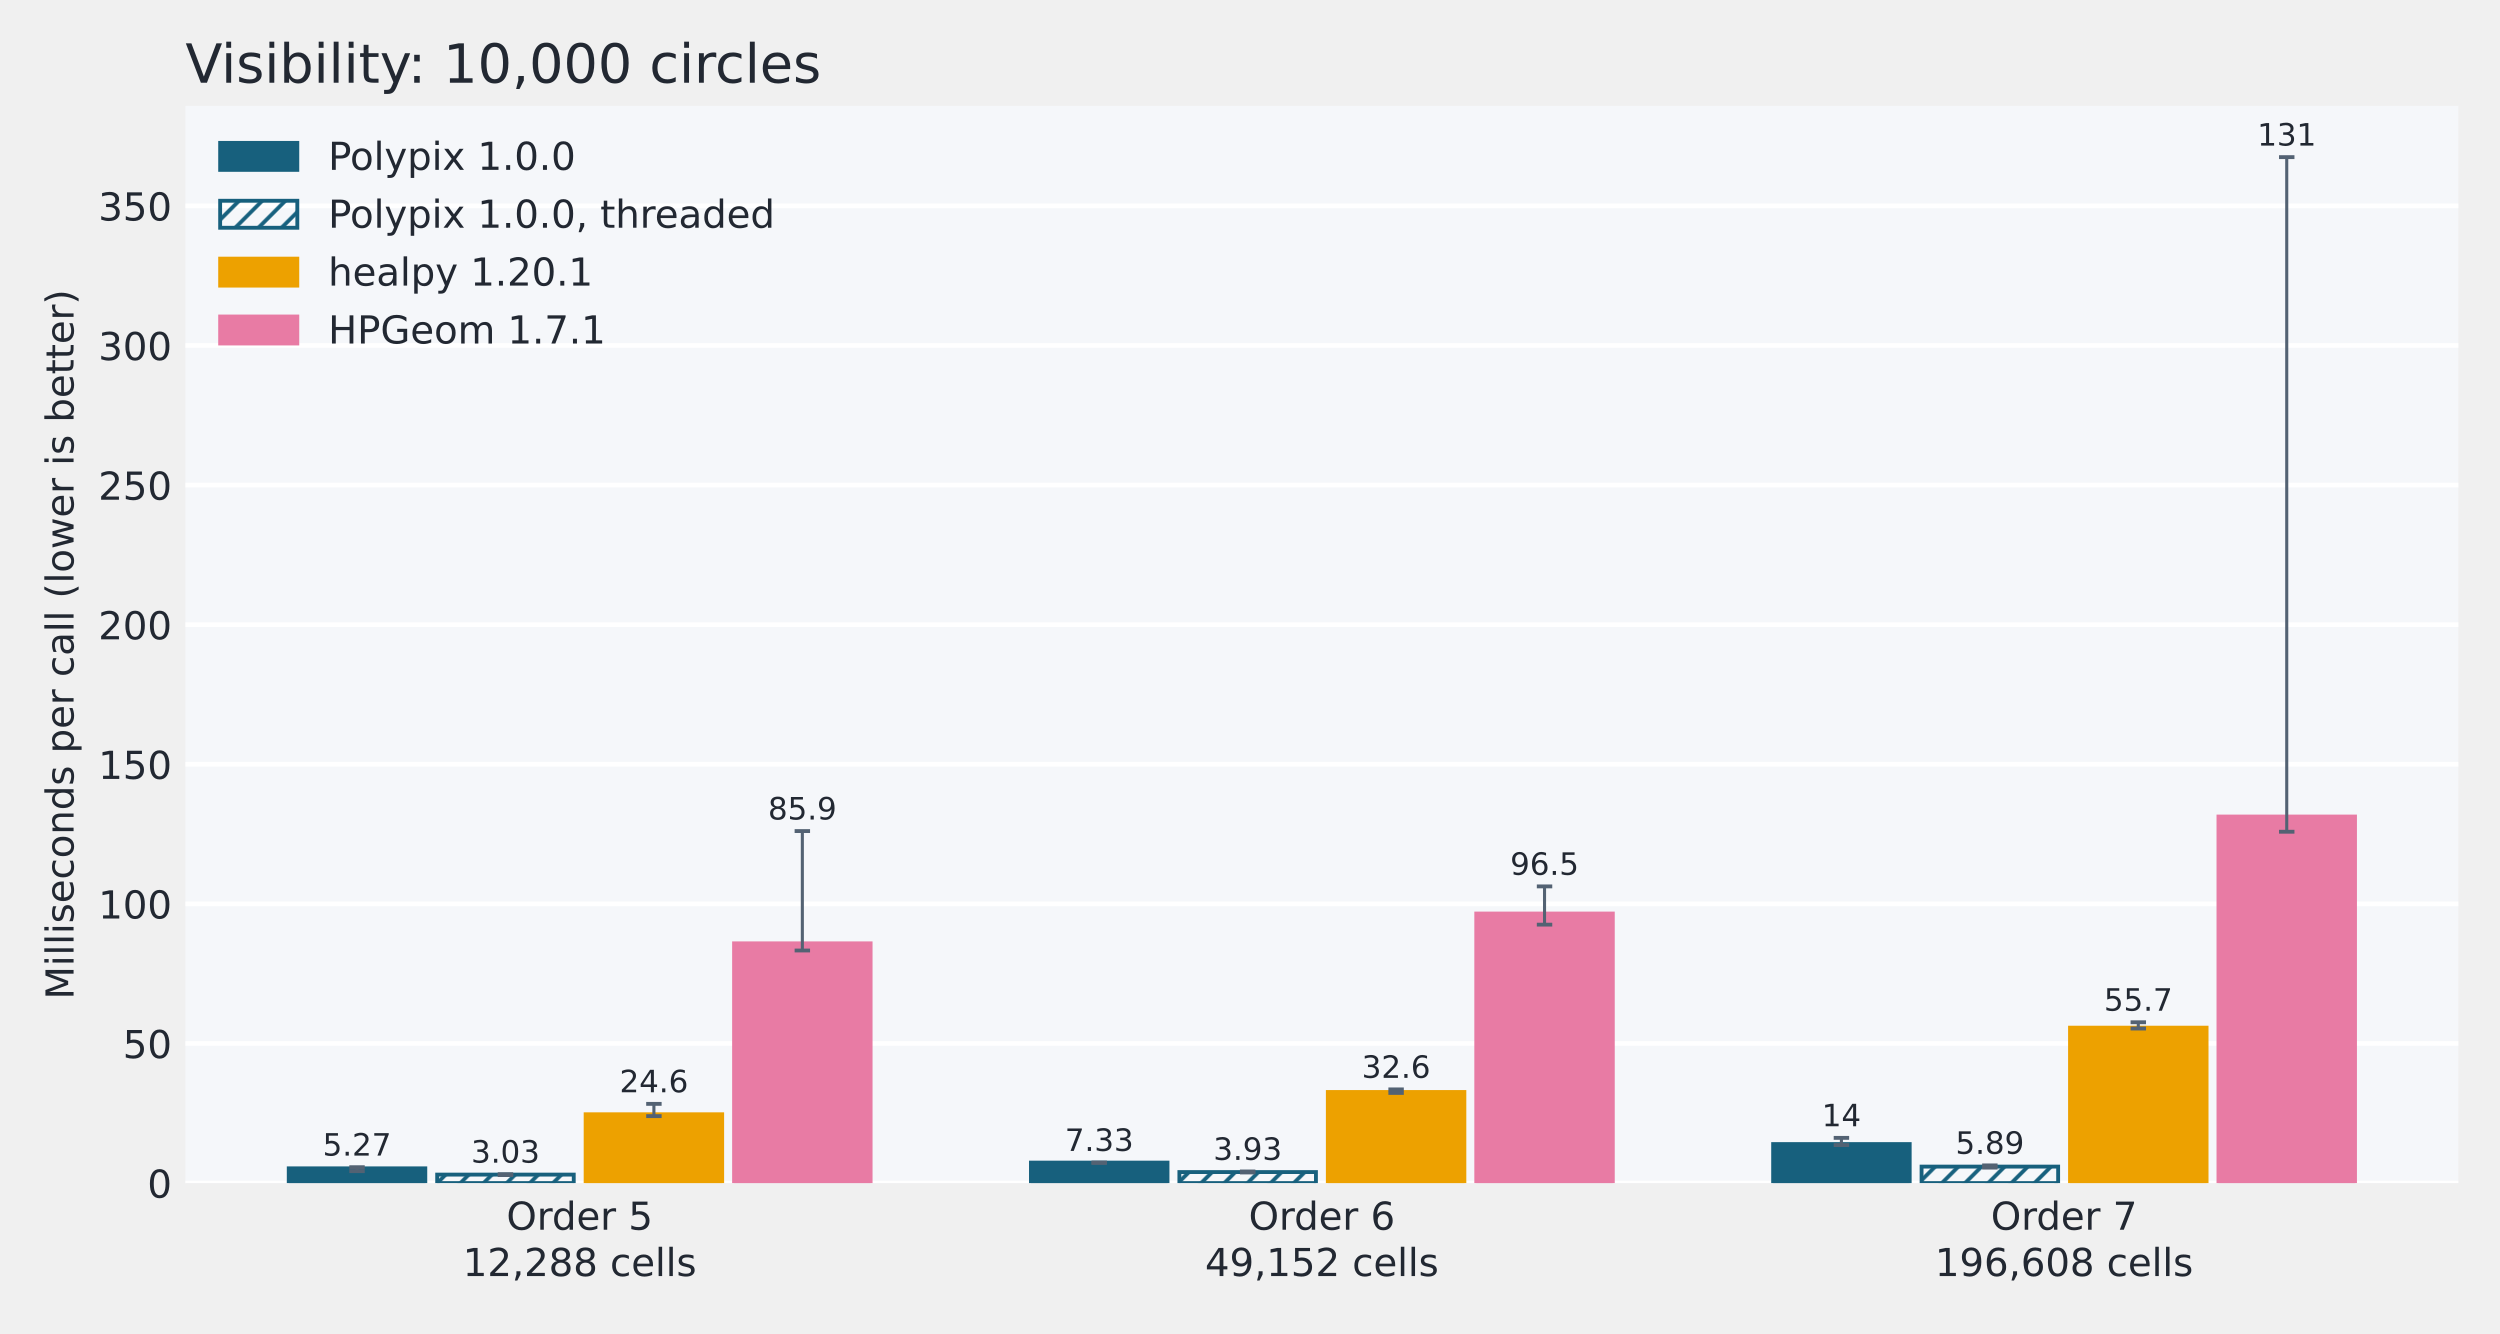
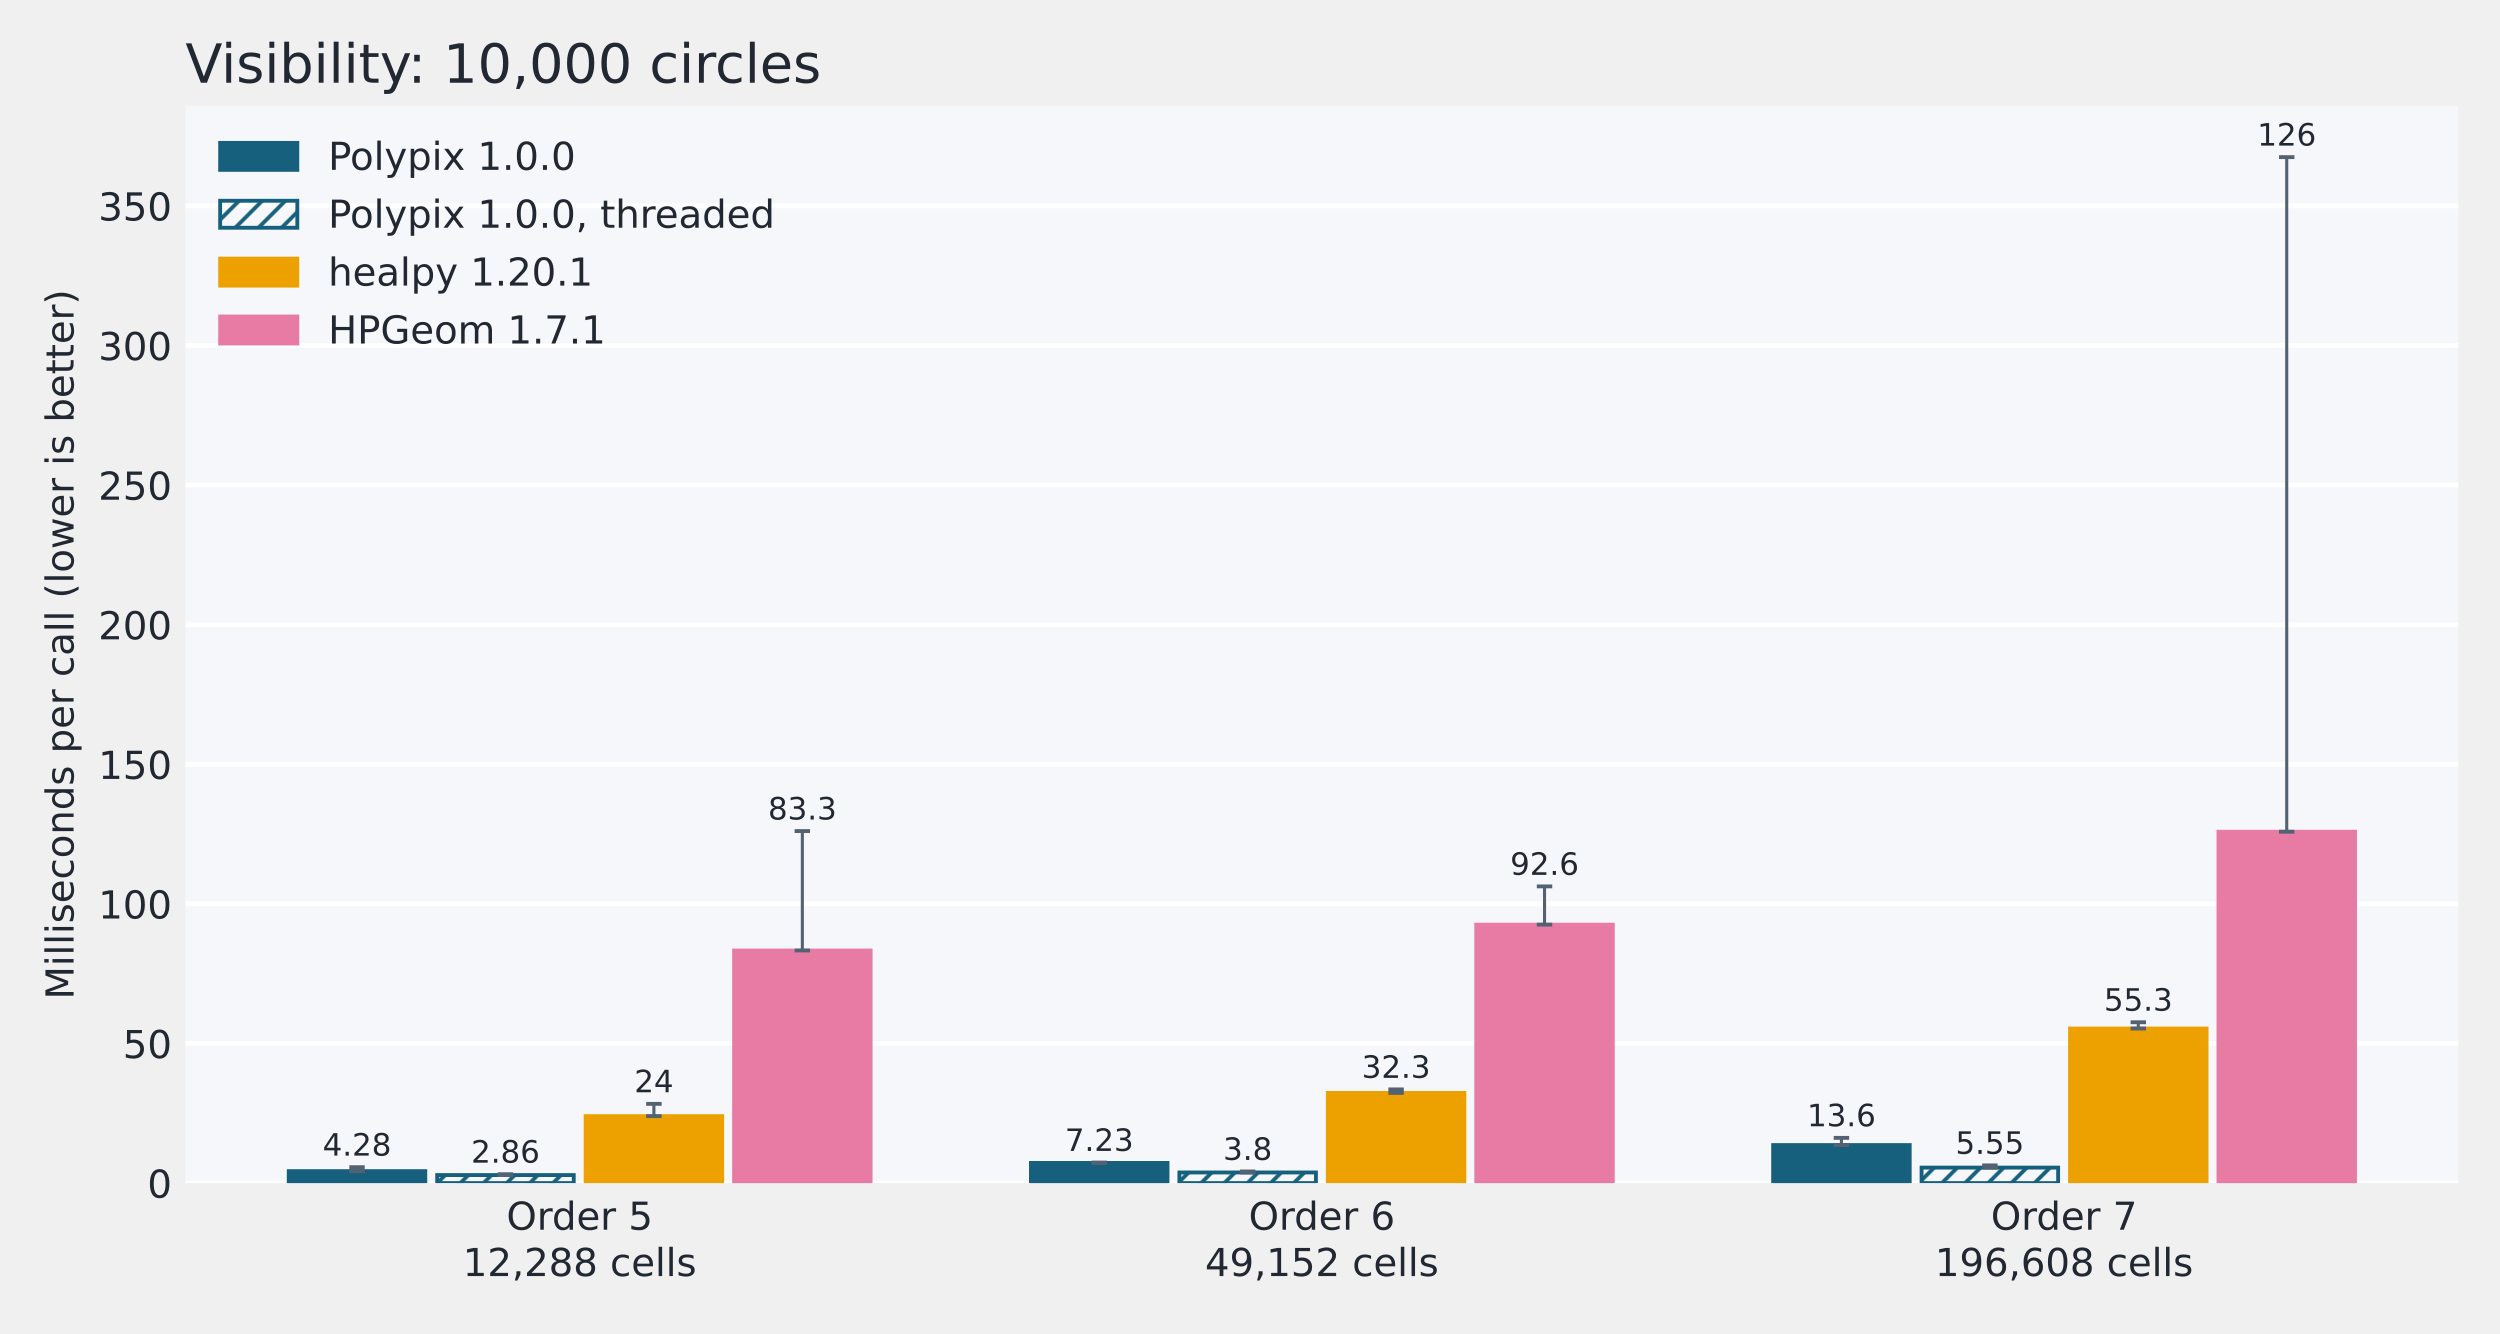
<svg xmlns="http://www.w3.org/2000/svg" xmlns:xlink="http://www.w3.org/1999/xlink" width="648pt" height="345.6pt" viewBox="0 0 648 345.6" version="1.1">
  <defs>
    <style type="text/css">*{stroke-linejoin: round; stroke-linecap: butt}</style>
  </defs>
  <g id="figure_1">
    <g id="patch_1">
      <path d="M 0 345.6  L 648 345.6  L 648 0  L 0 0  L 0 345.6  z " style="fill: none" />
    </g>
    <g id="axes_1">
      <g id="patch_2">
        <path d="M 48.062 306.651  L 637.2 306.651  L 637.2 27.437  L 48.062 27.437  z " style="fill: #f5f7fa" />
      </g>
      <g id="matplotlib.axis_1">
        <g id="xtick_1">
          <g id="line2d_1" />
          <g id="text_1">
            <text style="font-size: 10px; font-family: 'DejaVu Sans', 'Bitstream Vera Sans', 'Computer Modern Sans Serif', 'Lucida Grande', 'Verdana', 'Geneva', 'Lucid', 'Arial', 'Helvetica', 'Avant Garde', sans-serif; fill: #222832" transform="translate(131.2729 318.7508)">Order 5</text>
            <text style="font-size: 10px; font-family: 'DejaVu Sans', 'Bitstream Vera Sans', 'Computer Modern Sans Serif', 'Lucida Grande', 'Verdana', 'Geneva', 'Lucid', 'Arial', 'Helvetica', 'Avant Garde', sans-serif; fill: #222832" transform="translate(119.9604 330.7536)">12,288 cells</text>
          </g>
        </g>
        <g id="xtick_2">
          <g id="line2d_2" />
          <g id="text_2">
            <text style="font-size: 10px; font-family: 'DejaVu Sans', 'Bitstream Vera Sans', 'Computer Modern Sans Serif', 'Lucida Grande', 'Verdana', 'Geneva', 'Lucid', 'Arial', 'Helvetica', 'Avant Garde', sans-serif; fill: #222832" transform="translate(323.6507 318.7508)">Order 6</text>
            <text style="font-size: 10px; font-family: 'DejaVu Sans', 'Bitstream Vera Sans', 'Computer Modern Sans Serif', 'Lucida Grande', 'Verdana', 'Geneva', 'Lucid', 'Arial', 'Helvetica', 'Avant Garde', sans-serif; fill: #222832" transform="translate(312.3382 330.7536)">49,152 cells</text>
          </g>
        </g>
        <g id="xtick_3">
          <g id="line2d_3" />
          <g id="text_3">
            <text style="font-size: 10px; font-family: 'DejaVu Sans', 'Bitstream Vera Sans', 'Computer Modern Sans Serif', 'Lucida Grande', 'Verdana', 'Geneva', 'Lucid', 'Arial', 'Helvetica', 'Avant Garde', sans-serif; fill: #222832" transform="translate(516.0285 318.7508)">Order 7</text>
            <text style="font-size: 10px; font-family: 'DejaVu Sans', 'Bitstream Vera Sans', 'Computer Modern Sans Serif', 'Lucida Grande', 'Verdana', 'Geneva', 'Lucid', 'Arial', 'Helvetica', 'Avant Garde', sans-serif; fill: #222832" transform="translate(501.5347 330.7536)">196,608 cells</text>
          </g>
        </g>
      </g>
      <g id="matplotlib.axis_2">
        <g id="ytick_1">
          <g id="line2d_4">
            <path d="M 48.062 306.651  L 637.2 306.651  " clip-path="url(#pad7b4c3ce9)" style="fill: none; stroke: #ffffff; stroke-width: 1.2; stroke-linecap: square" />
          </g>
          <g id="line2d_5" />
          <g id="text_4">
            <text style="font-size: 10px; font-family: 'DejaVu Sans', 'Bitstream Vera Sans', 'Computer Modern Sans Serif', 'Lucida Grande', 'Verdana', 'Geneva', 'Lucid', 'Arial', 'Helvetica', 'Avant Garde', sans-serif; text-anchor: end; fill: #222832" x="44.562" y="310.45" transform="rotate(-0 44.56234 310.4502)">0</text>
          </g>
        </g>
        <g id="ytick_2">
          <g id="line2d_6">
            <path d="M 48.062 270.467  L 637.2 270.467  " clip-path="url(#pad7b4c3ce9)" style="fill: none; stroke: #ffffff; stroke-width: 1.2; stroke-linecap: square" />
          </g>
          <g id="line2d_7" />
          <g id="text_5">
            <text style="font-size: 10px; font-family: 'DejaVu Sans', 'Bitstream Vera Sans', 'Computer Modern Sans Serif', 'Lucida Grande', 'Verdana', 'Geneva', 'Lucid', 'Arial', 'Helvetica', 'Avant Garde', sans-serif; text-anchor: end; fill: #222832" x="44.562" y="274.266" transform="rotate(-0 44.56234 274.2657)">50</text>
          </g>
        </g>
        <g id="ytick_3">
          <g id="line2d_8">
            <path d="M 48.062 234.282  L 637.2 234.282  " clip-path="url(#pad7b4c3ce9)" style="fill: none; stroke: #ffffff; stroke-width: 1.2; stroke-linecap: square" />
          </g>
          <g id="line2d_9" />
          <g id="text_6">
            <text style="font-size: 10px; font-family: 'DejaVu Sans', 'Bitstream Vera Sans', 'Computer Modern Sans Serif', 'Lucida Grande', 'Verdana', 'Geneva', 'Lucid', 'Arial', 'Helvetica', 'Avant Garde', sans-serif; text-anchor: end; fill: #222832" x="44.562" y="238.081" transform="rotate(-0 44.56234 238.0812)">100</text>
          </g>
        </g>
        <g id="ytick_4">
          <g id="line2d_10">
            <path d="M 48.062 198.098  L 637.2 198.098  " clip-path="url(#pad7b4c3ce9)" style="fill: none; stroke: #ffffff; stroke-width: 1.2; stroke-linecap: square" />
          </g>
          <g id="line2d_11" />
          <g id="text_7">
            <text style="font-size: 10px; font-family: 'DejaVu Sans', 'Bitstream Vera Sans', 'Computer Modern Sans Serif', 'Lucida Grande', 'Verdana', 'Geneva', 'Lucid', 'Arial', 'Helvetica', 'Avant Garde', sans-serif; text-anchor: end; fill: #222832" x="44.562" y="201.897" transform="rotate(-0 44.56234 201.8968)">150</text>
          </g>
        </g>
        <g id="ytick_5">
          <g id="line2d_12">
            <path d="M 48.062 161.913  L 637.2 161.913  " clip-path="url(#pad7b4c3ce9)" style="fill: none; stroke: #ffffff; stroke-width: 1.2; stroke-linecap: square" />
          </g>
          <g id="line2d_13" />
          <g id="text_8">
            <text style="font-size: 10px; font-family: 'DejaVu Sans', 'Bitstream Vera Sans', 'Computer Modern Sans Serif', 'Lucida Grande', 'Verdana', 'Geneva', 'Lucid', 'Arial', 'Helvetica', 'Avant Garde', sans-serif; text-anchor: end; fill: #222832" x="44.562" y="165.712" transform="rotate(-0 44.56234 165.7123)">200</text>
          </g>
        </g>
        <g id="ytick_6">
          <g id="line2d_14">
            <path d="M 48.062 125.729  L 637.2 125.729  " clip-path="url(#pad7b4c3ce9)" style="fill: none; stroke: #ffffff; stroke-width: 1.2; stroke-linecap: square" />
          </g>
          <g id="line2d_15" />
          <g id="text_9">
            <text style="font-size: 10px; font-family: 'DejaVu Sans', 'Bitstream Vera Sans', 'Computer Modern Sans Serif', 'Lucida Grande', 'Verdana', 'Geneva', 'Lucid', 'Arial', 'Helvetica', 'Avant Garde', sans-serif; text-anchor: end; fill: #222832" x="44.562" y="129.528" transform="rotate(-0 44.56234 129.5278)">250</text>
          </g>
        </g>
        <g id="ytick_7">
          <g id="line2d_16">
            <path d="M 48.062 89.544  L 637.2 89.544  " clip-path="url(#pad7b4c3ce9)" style="fill: none; stroke: #ffffff; stroke-width: 1.2; stroke-linecap: square" />
          </g>
          <g id="line2d_17" />
          <g id="text_10">
            <text style="font-size: 10px; font-family: 'DejaVu Sans', 'Bitstream Vera Sans', 'Computer Modern Sans Serif', 'Lucida Grande', 'Verdana', 'Geneva', 'Lucid', 'Arial', 'Helvetica', 'Avant Garde', sans-serif; text-anchor: end; fill: #222832" x="44.562" y="93.343" transform="rotate(-0 44.56234 93.34327)">300</text>
          </g>
        </g>
        <g id="ytick_8">
          <g id="line2d_18">
            <path d="M 48.062 53.36  L 637.2 53.36  " clip-path="url(#pad7b4c3ce9)" style="fill: none; stroke: #ffffff; stroke-width: 1.2; stroke-linecap: square" />
          </g>
          <g id="line2d_19" />
          <g id="text_11">
            <text style="font-size: 10px; font-family: 'DejaVu Sans', 'Bitstream Vera Sans', 'Computer Modern Sans Serif', 'Lucida Grande', 'Verdana', 'Geneva', 'Lucid', 'Arial', 'Helvetica', 'Avant Garde', sans-serif; text-anchor: end; fill: #222832" x="44.562" y="57.159" transform="rotate(-0 44.56234 57.15878)">350</text>
          </g>
        </g>
        <g id="text_12">
          <text style="font-size: 10px; font-family: 'DejaVu Sans', 'Bitstream Vera Sans', 'Computer Modern Sans Serif', 'Lucida Grande', 'Verdana', 'Geneva', 'Lucid', 'Arial', 'Helvetica', 'Avant Garde', sans-serif; text-anchor: middle; fill: #222832" x="19.073" y="167.044" transform="rotate(-90 19.0725 167.0441)">Milliseconds per call (lower is better)</text>
        </g>
      </g>
      <g id="patch_3">
-         <path d="M 74.841 306.651  L 110.239 306.651  L 110.239 302.837  L 74.841 302.837  z " clip-path="url(#pad7b4c3ce9)" style="fill: #17607d; stroke: #17607d; stroke-linejoin: miter" />
+         <path d="M 74.841 306.651  L 110.239 306.651  L 110.239 303.557  L 74.841 303.557  z " clip-path="url(#pad7b4c3ce9)" style="fill: #17607d; stroke: #17607d; stroke-linejoin: miter" />
      </g>
      <g id="patch_4">
-         <path d="M 267.219 306.651  L 302.617 306.651  L 302.617 301.348  L 267.219 301.348  z " clip-path="url(#pad7b4c3ce9)" style="fill: #17607d; stroke: #17607d; stroke-linejoin: miter" />
+         <path d="M 267.219 306.651  L 302.617 306.651  L 302.617 301.423  L 267.219 301.423  z " clip-path="url(#pad7b4c3ce9)" style="fill: #17607d; stroke: #17607d; stroke-linejoin: miter" />
      </g>
      <g id="patch_5">
-         <path d="M 459.597 306.651  L 494.994 306.651  L 494.994 296.548  L 459.597 296.548  z " clip-path="url(#pad7b4c3ce9)" style="fill: #17607d; stroke: #17607d; stroke-linejoin: miter" />
+         <path d="M 459.597 306.651  L 494.994 306.651  L 494.994 296.804  L 459.597 296.804  z " clip-path="url(#pad7b4c3ce9)" style="fill: #17607d; stroke: #17607d; stroke-linejoin: miter" />
      </g>
      <g id="patch_6">
-         <path d="M 113.317 306.651  L 148.714 306.651  L 148.714 304.458  L 113.317 304.458  z " clip-path="url(#pad7b4c3ce9)" style="fill: url(#h98c6394e54); stroke: #17607d; stroke-linejoin: miter" />
+         <path d="M 113.317 306.651  L 148.714 306.651  L 148.714 304.578  L 113.317 304.578  z " clip-path="url(#pad7b4c3ce9)" style="fill: url(#h98c6394e54); stroke: #17607d; stroke-linejoin: miter" />
      </g>
      <g id="patch_7">
-         <path d="M 305.695 306.651  L 341.092 306.651  L 341.092 303.807  L 305.695 303.807  z " clip-path="url(#pad7b4c3ce9)" style="fill: url(#h98c6394e54); stroke: #17607d; stroke-linejoin: miter" />
+         <path d="M 305.695 306.651  L 341.092 306.651  L 341.092 303.905  L 305.695 303.905  z " clip-path="url(#pad7b4c3ce9)" style="fill: url(#h98c6394e54); stroke: #17607d; stroke-linejoin: miter" />
      </g>
      <g id="patch_8">
-         <path d="M 498.072 306.651  L 533.47 306.651  L 533.47 302.39  L 498.072 302.39  z " clip-path="url(#pad7b4c3ce9)" style="fill: url(#h98c6394e54); stroke: #17607d; stroke-linejoin: miter" />
+         <path d="M 498.072 306.651  L 533.47 306.651  L 533.47 302.637  L 498.072 302.637  z " clip-path="url(#pad7b4c3ce9)" style="fill: url(#h98c6394e54); stroke: #17607d; stroke-linejoin: miter" />
      </g>
      <g id="patch_9">
-         <path d="M 151.792 306.651  L 187.19 306.651  L 187.19 288.815  L 151.792 288.815  z " clip-path="url(#pad7b4c3ce9)" style="fill: #eda100; stroke: #eda100; stroke-linejoin: miter" />
+         <path d="M 151.792 306.651  L 187.19 306.651  L 187.19 289.303  L 151.792 289.303  z " clip-path="url(#pad7b4c3ce9)" style="fill: #eda100; stroke: #eda100; stroke-linejoin: miter" />
      </g>
      <g id="patch_10">
-         <path d="M 344.17 306.651  L 379.568 306.651  L 379.568 283.052  L 344.17 283.052  z " clip-path="url(#pad7b4c3ce9)" style="fill: #eda100; stroke: #eda100; stroke-linejoin: miter" />
+         <path d="M 344.17 306.651  L 379.568 306.651  L 379.568 283.284  L 344.17 283.284  z " clip-path="url(#pad7b4c3ce9)" style="fill: #eda100; stroke: #eda100; stroke-linejoin: miter" />
      </g>
      <g id="patch_11">
-         <path d="M 536.548 306.651  L 571.945 306.651  L 571.945 266.374  L 536.548 266.374  z " clip-path="url(#pad7b4c3ce9)" style="fill: #eda100; stroke: #eda100; stroke-linejoin: miter" />
+         <path d="M 536.548 306.651  L 571.945 306.651  L 571.945 266.602  L 536.548 266.602  z " clip-path="url(#pad7b4c3ce9)" style="fill: #eda100; stroke: #eda100; stroke-linejoin: miter" />
      </g>
      <g id="patch_12">
-         <path d="M 190.268 306.651  L 225.665 306.651  L 225.665 244.507  L 190.268 244.507  z " clip-path="url(#pad7b4c3ce9)" style="fill: #e87ba4; stroke: #e87ba4; stroke-linejoin: miter" />
+         <path d="M 190.268 306.651  L 225.665 306.651  L 225.665 246.37  L 190.268 246.37  z " clip-path="url(#pad7b4c3ce9)" style="fill: #e87ba4; stroke: #e87ba4; stroke-linejoin: miter" />
      </g>
      <g id="patch_13">
-         <path d="M 382.646 306.651  L 418.043 306.651  L 418.043 236.795  L 382.646 236.795  z " clip-path="url(#pad7b4c3ce9)" style="fill: #e87ba4; stroke: #e87ba4; stroke-linejoin: miter" />
+         <path d="M 382.646 306.651  L 418.043 306.651  L 418.043 239.665  L 382.646 239.665  z " clip-path="url(#pad7b4c3ce9)" style="fill: #e87ba4; stroke: #e87ba4; stroke-linejoin: miter" />
      </g>
      <g id="patch_14">
-         <path d="M 575.024 306.651  L 610.421 306.651  L 610.421 211.643  L 575.024 211.643  z " clip-path="url(#pad7b4c3ce9)" style="fill: #e87ba4; stroke: #e87ba4; stroke-linejoin: miter" />
+         <path d="M 575.024 306.651  L 610.421 306.651  L 610.421 215.593  L 575.024 215.593  z " clip-path="url(#pad7b4c3ce9)" style="fill: #e87ba4; stroke: #e87ba4; stroke-linejoin: miter" />
      </g>
      <g id="LineCollection_1">
        <path d="M 92.54 303.557  L 92.54 302.539  " clip-path="url(#pad7b4c3ce9)" style="fill: none; stroke: #536273; stroke-width: 0.8" />
        <path d="M 284.918 301.423  L 284.918 301.324  " clip-path="url(#pad7b4c3ce9)" style="fill: none; stroke: #536273; stroke-width: 0.8" />
        <path d="M 477.296 296.804  L 477.296 294.935  " clip-path="url(#pad7b4c3ce9)" style="fill: none; stroke: #536273; stroke-width: 0.8" />
      </g>
      <g id="line2d_20">
        <defs>
          <path id="mb714dc28e4" d="M 2 0  L -2 -0  " style="stroke: #536273" />
        </defs>
        <g clip-path="url(#pad7b4c3ce9)">
          <use xlink:href="#mb714dc28e4" x="92.54" y="303.557" style="fill: #1f77b4; stroke: #536273" />
          <use xlink:href="#mb714dc28e4" x="284.918" y="301.423" style="fill: #1f77b4; stroke: #536273" />
          <use xlink:href="#mb714dc28e4" x="477.296" y="296.804" style="fill: #1f77b4; stroke: #536273" />
        </g>
      </g>
      <g id="line2d_21">
        <g clip-path="url(#pad7b4c3ce9)">
          <use xlink:href="#mb714dc28e4" x="92.54" y="302.539" style="fill: #1f77b4; stroke: #536273" />
          <use xlink:href="#mb714dc28e4" x="284.918" y="301.324" style="fill: #1f77b4; stroke: #536273" />
          <use xlink:href="#mb714dc28e4" x="477.296" y="294.935" style="fill: #1f77b4; stroke: #536273" />
        </g>
      </g>
      <g id="LineCollection_2">
        <path d="M 131.016 304.578  L 131.016 304.359  " clip-path="url(#pad7b4c3ce9)" style="fill: none; stroke: #536273; stroke-width: 0.8" />
        <path d="M 323.393 303.905  L 323.393 303.649  " clip-path="url(#pad7b4c3ce9)" style="fill: none; stroke: #536273; stroke-width: 0.8" />
        <path d="M 515.771 302.637  L 515.771 302.073  " clip-path="url(#pad7b4c3ce9)" style="fill: none; stroke: #536273; stroke-width: 0.8" />
      </g>
      <g id="line2d_22">
        <g clip-path="url(#pad7b4c3ce9)">
          <use xlink:href="#mb714dc28e4" x="131.016" y="304.578" style="fill: #1f77b4; stroke: #536273" />
          <use xlink:href="#mb714dc28e4" x="323.393" y="303.905" style="fill: #1f77b4; stroke: #536273" />
          <use xlink:href="#mb714dc28e4" x="515.771" y="302.637" style="fill: #1f77b4; stroke: #536273" />
        </g>
      </g>
      <g id="line2d_23">
        <g clip-path="url(#pad7b4c3ce9)">
          <use xlink:href="#mb714dc28e4" x="131.016" y="304.359" style="fill: #1f77b4; stroke: #536273" />
          <use xlink:href="#mb714dc28e4" x="323.393" y="303.649" style="fill: #1f77b4; stroke: #536273" />
          <use xlink:href="#mb714dc28e4" x="515.771" y="302.073" style="fill: #1f77b4; stroke: #536273" />
        </g>
      </g>
      <g id="LineCollection_3">
        <path d="M 169.491 289.303  L 169.491 286.121  " clip-path="url(#pad7b4c3ce9)" style="fill: none; stroke: #536273; stroke-width: 0.8" />
        <path d="M 361.869 283.284  L 361.869 282.378  " clip-path="url(#pad7b4c3ce9)" style="fill: none; stroke: #536273; stroke-width: 0.8" />
        <path d="M 554.247 266.602  L 554.247 264.975  " clip-path="url(#pad7b4c3ce9)" style="fill: none; stroke: #536273; stroke-width: 0.8" />
      </g>
      <g id="line2d_24">
        <g clip-path="url(#pad7b4c3ce9)">
          <use xlink:href="#mb714dc28e4" x="169.491" y="289.303" style="fill: #1f77b4; stroke: #536273" />
          <use xlink:href="#mb714dc28e4" x="361.869" y="283.284" style="fill: #1f77b4; stroke: #536273" />
          <use xlink:href="#mb714dc28e4" x="554.247" y="266.602" style="fill: #1f77b4; stroke: #536273" />
        </g>
      </g>
      <g id="line2d_25">
        <g clip-path="url(#pad7b4c3ce9)">
          <use xlink:href="#mb714dc28e4" x="169.491" y="286.121" style="fill: #1f77b4; stroke: #536273" />
          <use xlink:href="#mb714dc28e4" x="361.869" y="282.378" style="fill: #1f77b4; stroke: #536273" />
          <use xlink:href="#mb714dc28e4" x="554.247" y="264.975" style="fill: #1f77b4; stroke: #536273" />
        </g>
      </g>
      <g id="LineCollection_4">
        <path d="M 207.967 246.37  L 207.967 215.419  " clip-path="url(#pad7b4c3ce9)" style="fill: none; stroke: #536273; stroke-width: 0.8" />
        <path d="M 400.344 239.665  L 400.344 229.756  " clip-path="url(#pad7b4c3ce9)" style="fill: none; stroke: #536273; stroke-width: 0.8" />
        <path d="M 592.722 215.593  L 592.722 40.733  " clip-path="url(#pad7b4c3ce9)" style="fill: none; stroke: #536273; stroke-width: 0.8" />
      </g>
      <g id="line2d_26">
        <g clip-path="url(#pad7b4c3ce9)">
          <use xlink:href="#mb714dc28e4" x="207.967" y="246.37" style="fill: #1f77b4; stroke: #536273" />
          <use xlink:href="#mb714dc28e4" x="400.344" y="239.665" style="fill: #1f77b4; stroke: #536273" />
          <use xlink:href="#mb714dc28e4" x="592.722" y="215.593" style="fill: #1f77b4; stroke: #536273" />
        </g>
      </g>
      <g id="line2d_27">
        <g clip-path="url(#pad7b4c3ce9)">
          <use xlink:href="#mb714dc28e4" x="207.967" y="215.419" style="fill: #1f77b4; stroke: #536273" />
          <use xlink:href="#mb714dc28e4" x="400.344" y="229.756" style="fill: #1f77b4; stroke: #536273" />
          <use xlink:href="#mb714dc28e4" x="592.722" y="40.733" style="fill: #1f77b4; stroke: #536273" />
        </g>
      </g>
      <g id="text_13">
-         <text style="font-size: 8px; font-family: 'DejaVu Sans', 'Bitstream Vera Sans', 'Computer Modern Sans Serif', 'Lucida Grande', 'Verdana', 'Geneva', 'Lucid', 'Arial', 'Helvetica', 'Avant Garde', sans-serif; text-anchor: middle; fill: #222832" x="92.54" y="299.539" transform="rotate(-0 92.54008 299.5394)">5.27</text>
+         <text style="font-size: 8px; font-family: 'DejaVu Sans', 'Bitstream Vera Sans', 'Computer Modern Sans Serif', 'Lucida Grande', 'Verdana', 'Geneva', 'Lucid', 'Arial', 'Helvetica', 'Avant Garde', sans-serif; text-anchor: middle; fill: #222832" x="92.54" y="299.539" transform="rotate(-0 92.54008 299.5394)">4.28</text>
      </g>
      <g id="text_14">
-         <text style="font-size: 8px; font-family: 'DejaVu Sans', 'Bitstream Vera Sans', 'Computer Modern Sans Serif', 'Lucida Grande', 'Verdana', 'Geneva', 'Lucid', 'Arial', 'Helvetica', 'Avant Garde', sans-serif; text-anchor: middle; fill: #222832" x="284.918" y="298.324" transform="rotate(-0 284.9178 298.3241)">7.33</text>
+         <text style="font-size: 8px; font-family: 'DejaVu Sans', 'Bitstream Vera Sans', 'Computer Modern Sans Serif', 'Lucida Grande', 'Verdana', 'Geneva', 'Lucid', 'Arial', 'Helvetica', 'Avant Garde', sans-serif; text-anchor: middle; fill: #222832" x="284.918" y="298.324" transform="rotate(-0 284.9178 298.3241)">7.23</text>
      </g>
      <g id="text_15">
-         <text style="font-size: 8px; font-family: 'DejaVu Sans', 'Bitstream Vera Sans', 'Computer Modern Sans Serif', 'Lucida Grande', 'Verdana', 'Geneva', 'Lucid', 'Arial', 'Helvetica', 'Avant Garde', sans-serif; text-anchor: middle; fill: #222832" x="477.296" y="291.935" transform="rotate(-0 477.2956 291.9351)">14</text>
+         <text style="font-size: 8px; font-family: 'DejaVu Sans', 'Bitstream Vera Sans', 'Computer Modern Sans Serif', 'Lucida Grande', 'Verdana', 'Geneva', 'Lucid', 'Arial', 'Helvetica', 'Avant Garde', sans-serif; text-anchor: middle; fill: #222832" x="477.296" y="291.935" transform="rotate(-0 477.2956 291.9351)">13.6</text>
      </g>
      <g id="text_16">
-         <text style="font-size: 8px; font-family: 'DejaVu Sans', 'Bitstream Vera Sans', 'Computer Modern Sans Serif', 'Lucida Grande', 'Verdana', 'Geneva', 'Lucid', 'Arial', 'Helvetica', 'Avant Garde', sans-serif; text-anchor: middle; fill: #222832" x="131.016" y="301.359" transform="rotate(-0 131.0156 301.3588)">3.03</text>
+         <text style="font-size: 8px; font-family: 'DejaVu Sans', 'Bitstream Vera Sans', 'Computer Modern Sans Serif', 'Lucida Grande', 'Verdana', 'Geneva', 'Lucid', 'Arial', 'Helvetica', 'Avant Garde', sans-serif; text-anchor: middle; fill: #222832" x="131.016" y="301.359" transform="rotate(-0 131.0156 301.3588)">2.86</text>
      </g>
      <g id="text_17">
-         <text style="font-size: 8px; font-family: 'DejaVu Sans', 'Bitstream Vera Sans', 'Computer Modern Sans Serif', 'Lucida Grande', 'Verdana', 'Geneva', 'Lucid', 'Arial', 'Helvetica', 'Avant Garde', sans-serif; text-anchor: middle; fill: #222832" x="323.393" y="300.649" transform="rotate(-0 323.3934 300.6491)">3.93</text>
+         <text style="font-size: 8px; font-family: 'DejaVu Sans', 'Bitstream Vera Sans', 'Computer Modern Sans Serif', 'Lucida Grande', 'Verdana', 'Geneva', 'Lucid', 'Arial', 'Helvetica', 'Avant Garde', sans-serif; text-anchor: middle; fill: #222832" x="323.393" y="300.649" transform="rotate(-0 323.3934 300.6491)">3.8</text>
      </g>
      <g id="text_18">
-         <text style="font-size: 8px; font-family: 'DejaVu Sans', 'Bitstream Vera Sans', 'Computer Modern Sans Serif', 'Lucida Grande', 'Verdana', 'Geneva', 'Lucid', 'Arial', 'Helvetica', 'Avant Garde', sans-serif; text-anchor: middle; fill: #222832" x="515.771" y="299.073" transform="rotate(-0 515.7712 299.073)">5.89</text>
+         <text style="font-size: 8px; font-family: 'DejaVu Sans', 'Bitstream Vera Sans', 'Computer Modern Sans Serif', 'Lucida Grande', 'Verdana', 'Geneva', 'Lucid', 'Arial', 'Helvetica', 'Avant Garde', sans-serif; text-anchor: middle; fill: #222832" x="515.771" y="299.073" transform="rotate(-0 515.7712 299.073)">5.55</text>
      </g>
      <g id="text_19">
-         <text style="font-size: 8px; font-family: 'DejaVu Sans', 'Bitstream Vera Sans', 'Computer Modern Sans Serif', 'Lucida Grande', 'Verdana', 'Geneva', 'Lucid', 'Arial', 'Helvetica', 'Avant Garde', sans-serif; text-anchor: middle; fill: #222832" x="169.491" y="283.121" transform="rotate(-0 169.4912 283.1215)">24.6</text>
+         <text style="font-size: 8px; font-family: 'DejaVu Sans', 'Bitstream Vera Sans', 'Computer Modern Sans Serif', 'Lucida Grande', 'Verdana', 'Geneva', 'Lucid', 'Arial', 'Helvetica', 'Avant Garde', sans-serif; text-anchor: middle; fill: #222832" x="169.491" y="283.121" transform="rotate(-0 169.4912 283.1215)">24</text>
      </g>
      <g id="text_20">
-         <text style="font-size: 8px; font-family: 'DejaVu Sans', 'Bitstream Vera Sans', 'Computer Modern Sans Serif', 'Lucida Grande', 'Verdana', 'Geneva', 'Lucid', 'Arial', 'Helvetica', 'Avant Garde', sans-serif; text-anchor: middle; fill: #222832" x="361.869" y="279.378" transform="rotate(-0 361.8689 279.3776)">32.6</text>
+         <text style="font-size: 8px; font-family: 'DejaVu Sans', 'Bitstream Vera Sans', 'Computer Modern Sans Serif', 'Lucida Grande', 'Verdana', 'Geneva', 'Lucid', 'Arial', 'Helvetica', 'Avant Garde', sans-serif; text-anchor: middle; fill: #222832" x="361.869" y="279.378" transform="rotate(-0 361.8689 279.3776)">32.3</text>
      </g>
      <g id="text_21">
-         <text style="font-size: 8px; font-family: 'DejaVu Sans', 'Bitstream Vera Sans', 'Computer Modern Sans Serif', 'Lucida Grande', 'Verdana', 'Geneva', 'Lucid', 'Arial', 'Helvetica', 'Avant Garde', sans-serif; text-anchor: middle; fill: #222832" x="554.247" y="261.975" transform="rotate(-0 554.2467 261.9751)">55.7</text>
+         <text style="font-size: 8px; font-family: 'DejaVu Sans', 'Bitstream Vera Sans', 'Computer Modern Sans Serif', 'Lucida Grande', 'Verdana', 'Geneva', 'Lucid', 'Arial', 'Helvetica', 'Avant Garde', sans-serif; text-anchor: middle; fill: #222832" x="554.247" y="261.975" transform="rotate(-0 554.2467 261.9751)">55.3</text>
      </g>
      <g id="text_22">
-         <text style="font-size: 8px; font-family: 'DejaVu Sans', 'Bitstream Vera Sans', 'Computer Modern Sans Serif', 'Lucida Grande', 'Verdana', 'Geneva', 'Lucid', 'Arial', 'Helvetica', 'Avant Garde', sans-serif; text-anchor: middle; fill: #222832" x="207.967" y="212.419" transform="rotate(-0 207.9667 212.4194)">85.9</text>
+         <text style="font-size: 8px; font-family: 'DejaVu Sans', 'Bitstream Vera Sans', 'Computer Modern Sans Serif', 'Lucida Grande', 'Verdana', 'Geneva', 'Lucid', 'Arial', 'Helvetica', 'Avant Garde', sans-serif; text-anchor: middle; fill: #222832" x="207.967" y="212.419" transform="rotate(-0 207.9667 212.4194)">83.3</text>
      </g>
      <g id="text_23">
-         <text style="font-size: 8px; font-family: 'DejaVu Sans', 'Bitstream Vera Sans', 'Computer Modern Sans Serif', 'Lucida Grande', 'Verdana', 'Geneva', 'Lucid', 'Arial', 'Helvetica', 'Avant Garde', sans-serif; text-anchor: middle; fill: #222832" x="400.344" y="226.756" transform="rotate(-0 400.3445 226.7556)">96.5</text>
+         <text style="font-size: 8px; font-family: 'DejaVu Sans', 'Bitstream Vera Sans', 'Computer Modern Sans Serif', 'Lucida Grande', 'Verdana', 'Geneva', 'Lucid', 'Arial', 'Helvetica', 'Avant Garde', sans-serif; text-anchor: middle; fill: #222832" x="400.344" y="226.756" transform="rotate(-0 400.3445 226.7556)">92.6</text>
      </g>
      <g id="text_24">
-         <text style="font-size: 8px; font-family: 'DejaVu Sans', 'Bitstream Vera Sans', 'Computer Modern Sans Serif', 'Lucida Grande', 'Verdana', 'Geneva', 'Lucid', 'Arial', 'Helvetica', 'Avant Garde', sans-serif; text-anchor: middle; fill: #222832" x="592.722" y="37.733" transform="rotate(-0 592.7223 37.73266)">131</text>
+         <text style="font-size: 8px; font-family: 'DejaVu Sans', 'Bitstream Vera Sans', 'Computer Modern Sans Serif', 'Lucida Grande', 'Verdana', 'Geneva', 'Lucid', 'Arial', 'Helvetica', 'Avant Garde', sans-serif; text-anchor: middle; fill: #222832" x="592.722" y="37.733" transform="rotate(-0 592.7223 37.73266)">126</text>
      </g>
      <g id="text_25">
        <text style="font-size: 14px; font-family: 'DejaVu Sans', 'Bitstream Vera Sans', 'Computer Modern Sans Serif', 'Lucida Grande', 'Verdana', 'Geneva', 'Lucid', 'Arial', 'Helvetica', 'Avant Garde', sans-serif; text-anchor: start; fill: #222832" x="48.062" y="21.437" transform="rotate(-0 48.06234 21.43672)">Visibility: 10,000 circles</text>
      </g>
      <g id="legend_1">
        <g id="patch_15">
          <path d="M 57.062 44.035  L 77.062 44.035  L 77.062 37.035  L 57.062 37.035  z " style="fill: #17607d; stroke: #17607d; stroke-linejoin: miter" />
        </g>
        <g id="text_26">
          <text style="font-size: 10px; font-family: 'DejaVu Sans', 'Bitstream Vera Sans', 'Computer Modern Sans Serif', 'Lucida Grande', 'Verdana', 'Geneva', 'Lucid', 'Arial', 'Helvetica', 'Avant Garde', sans-serif; text-anchor: start; fill: #222832" x="85.062" y="44.035" transform="rotate(-0 85.06234 44.03516)">Polypix 1.0.0</text>
        </g>
        <g id="patch_16">
          <path d="M 57.062 59.036  L 77.062 59.036  L 77.062 52.036  L 57.062 52.036  z " style="fill: url(#h98c6394e54); stroke: #17607d; stroke-linejoin: miter" />
        </g>
        <g id="text_27">
          <text style="font-size: 10px; font-family: 'DejaVu Sans', 'Bitstream Vera Sans', 'Computer Modern Sans Serif', 'Lucida Grande', 'Verdana', 'Geneva', 'Lucid', 'Arial', 'Helvetica', 'Avant Garde', sans-serif; text-anchor: start; fill: #222832" x="85.062" y="59.036" transform="rotate(-0 85.06234 59.03594)">Polypix 1.0.0, threaded</text>
        </g>
        <g id="patch_17">
          <path d="M 57.062 74.037  L 77.062 74.037  L 77.062 67.037  L 57.062 67.037  z " style="fill: #eda100; stroke: #eda100; stroke-linejoin: miter" />
        </g>
        <g id="text_28">
          <text style="font-size: 10px; font-family: 'DejaVu Sans', 'Bitstream Vera Sans', 'Computer Modern Sans Serif', 'Lucida Grande', 'Verdana', 'Geneva', 'Lucid', 'Arial', 'Helvetica', 'Avant Garde', sans-serif; text-anchor: start; fill: #222832" x="85.062" y="74.037" transform="rotate(-0 85.06234 74.03672)">healpy 1.20.1</text>
        </g>
        <g id="patch_18">
          <path d="M 57.062 89.037  L 77.062 89.037  L 77.062 82.037  L 57.062 82.037  z " style="fill: #e87ba4; stroke: #e87ba4; stroke-linejoin: miter" />
        </g>
        <g id="text_29">
          <text style="font-size: 10px; font-family: 'DejaVu Sans', 'Bitstream Vera Sans', 'Computer Modern Sans Serif', 'Lucida Grande', 'Verdana', 'Geneva', 'Lucid', 'Arial', 'Helvetica', 'Avant Garde', sans-serif; text-anchor: start; fill: #222832" x="85.062" y="89.037" transform="rotate(-0 85.06234 89.0375)">HPGeom 1.7.1</text>
        </g>
      </g>
    </g>
  </g>
  <defs>
    <clipPath id="pad7b4c3ce9">
      <rect x="48.062" y="27.437" width="589.138" height="279.215" />
    </clipPath>
  </defs>
  <defs>
    <pattern id="h98c6394e54" patternUnits="userSpaceOnUse" x="0" y="0" width="72" height="72">
      <rect x="0" y="0" width="73" height="73" fill="none" />
      <path d="M -36 36  L 36 -36  M -33 39  L 39 -33  M -30 42  L 42 -30  M -27 45  L 45 -27  M -24 48  L 48 -24  M -21 51  L 51 -21  M -18 54  L 54 -18  M -15 57  L 57 -15  M -12 60  L 60 -12  M -9 63  L 63 -9  M -6 66  L 66 -6  M -3 69  L 69 -3  M 0 72  L 72 0  M 3 75  L 75 3  M 6 78  L 78 6  M 9 81  L 81 9  M 12 84  L 84 12  M 15 87  L 87 15  M 18 90  L 90 18  M 21 93  L 93 21  M 24 96  L 96 24  M 27 99  L 99 27  M 30 102  L 102 30  M 33 105  L 105 33  M 36 108  L 108 36  " style="fill: #17607d; stroke: #17607d; stroke-width: 1.0; stroke-linecap: butt; stroke-linejoin: miter" />
    </pattern>
  </defs>
</svg>
